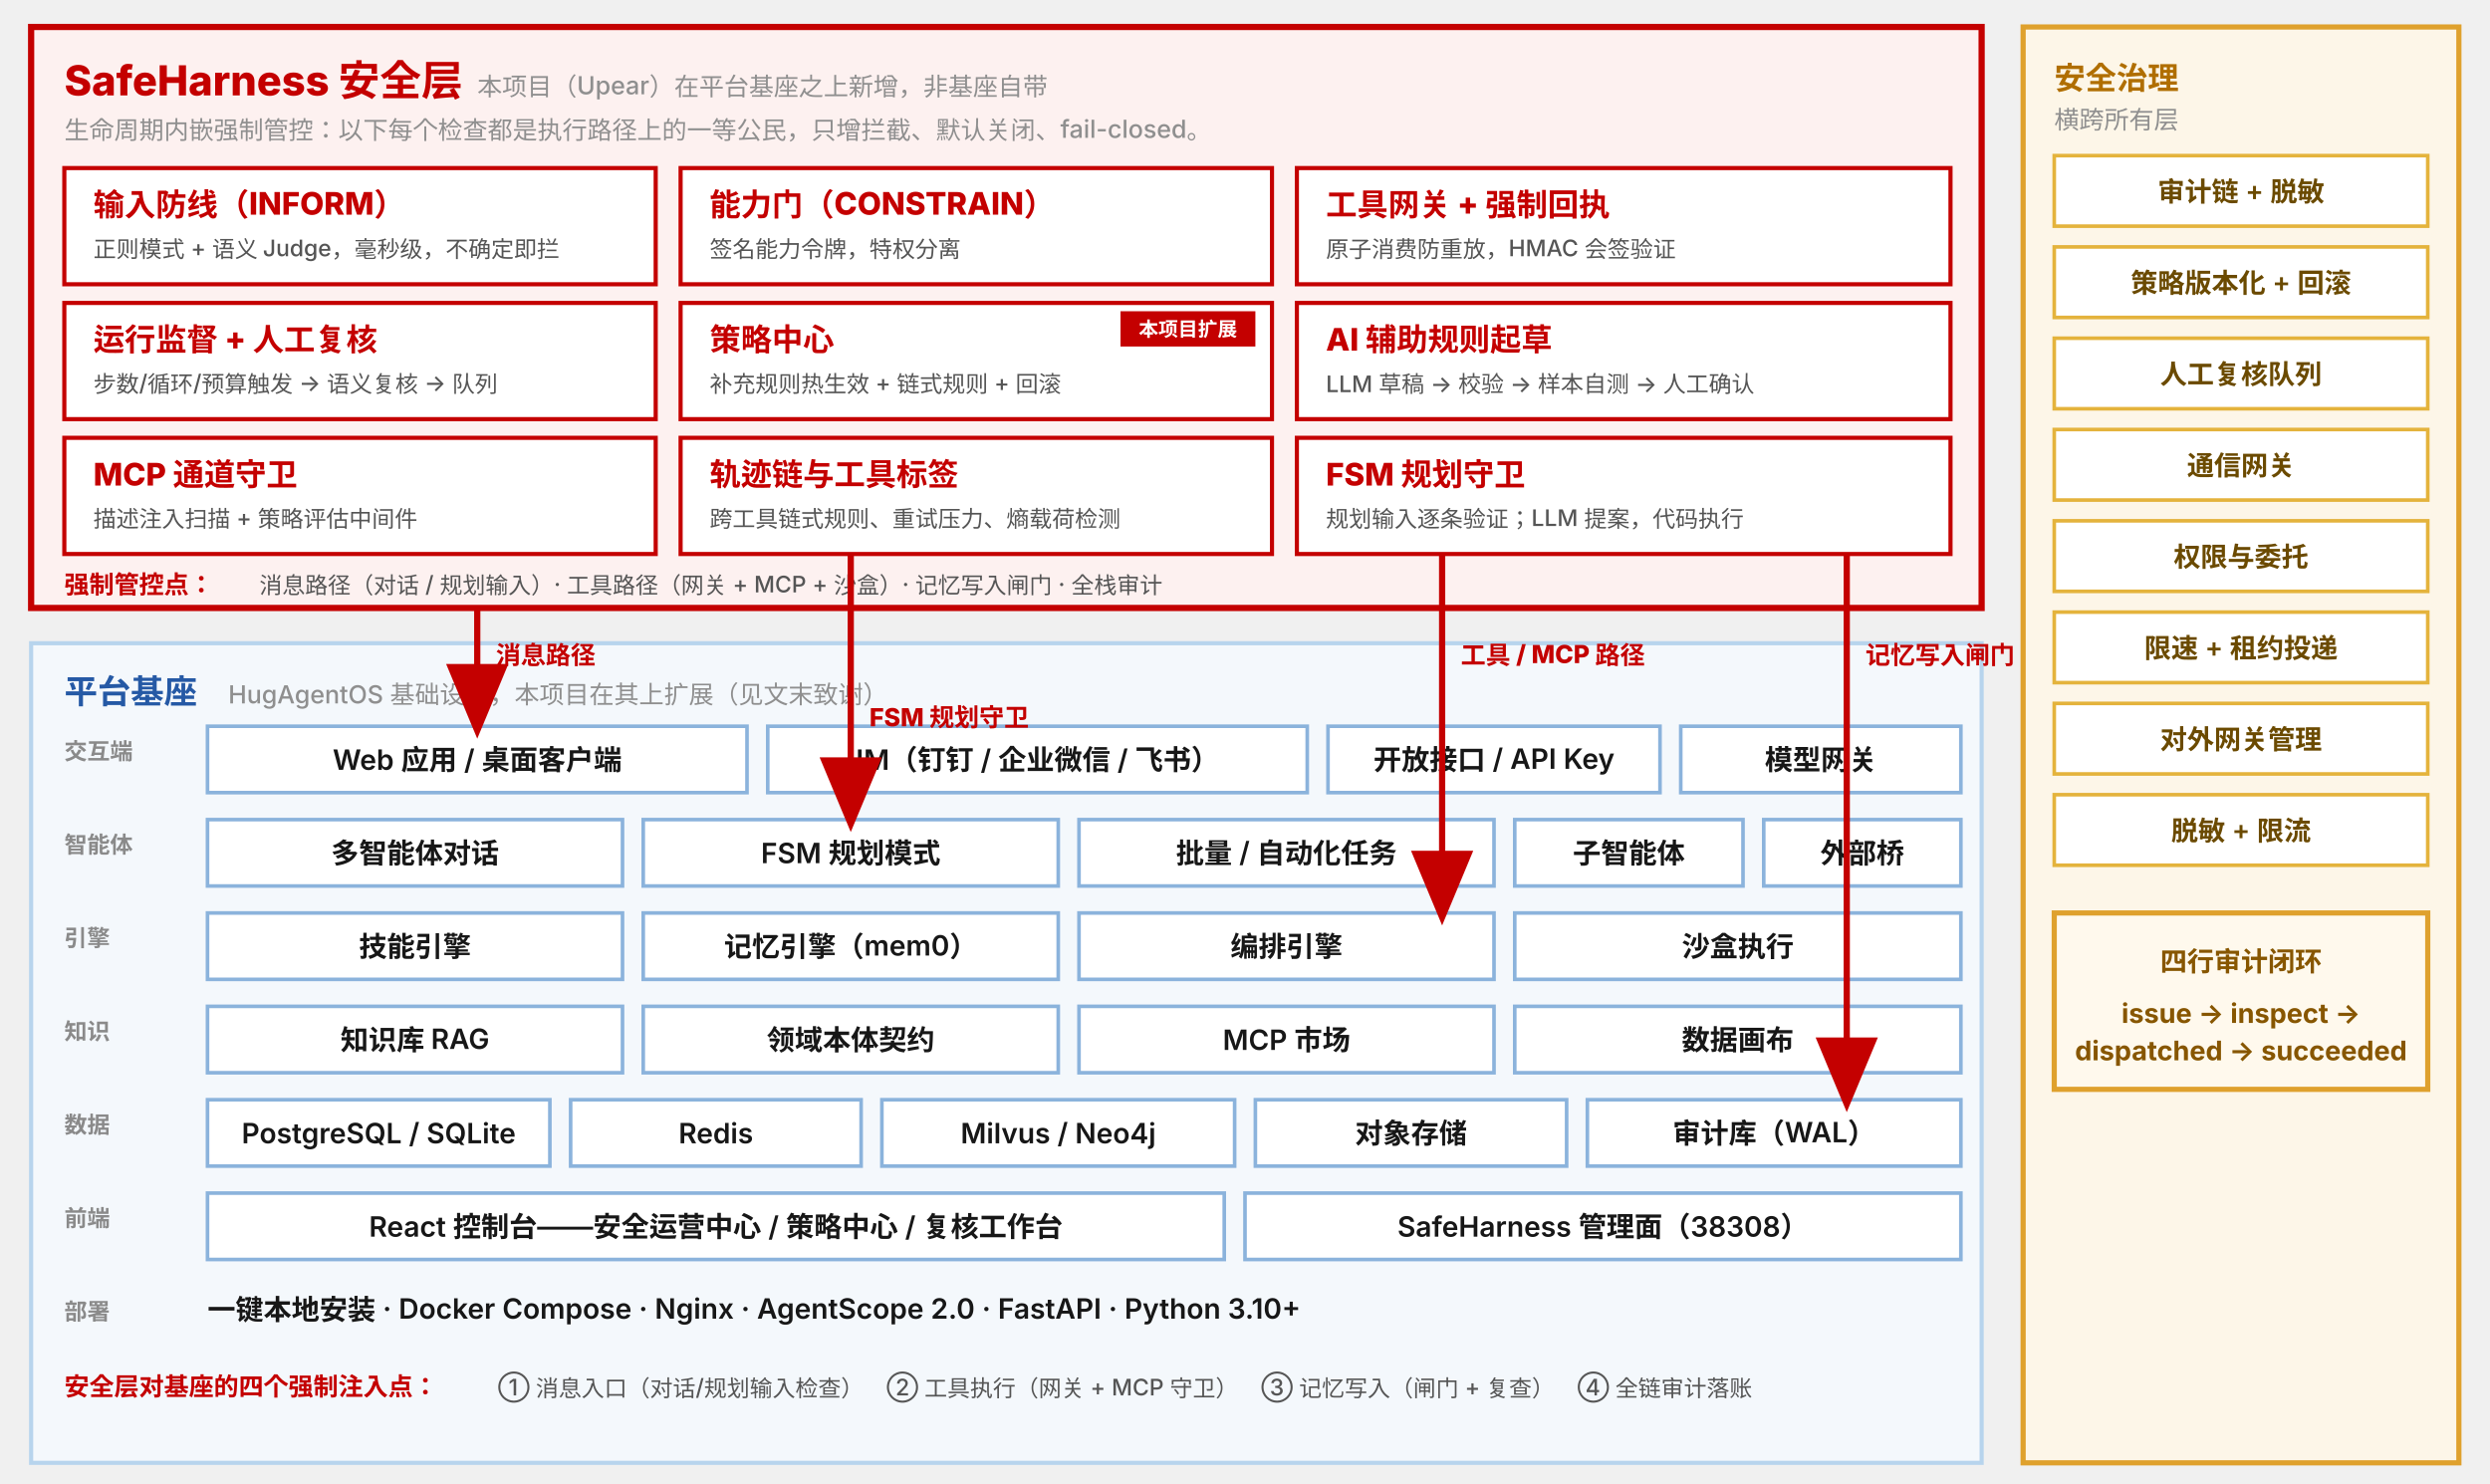
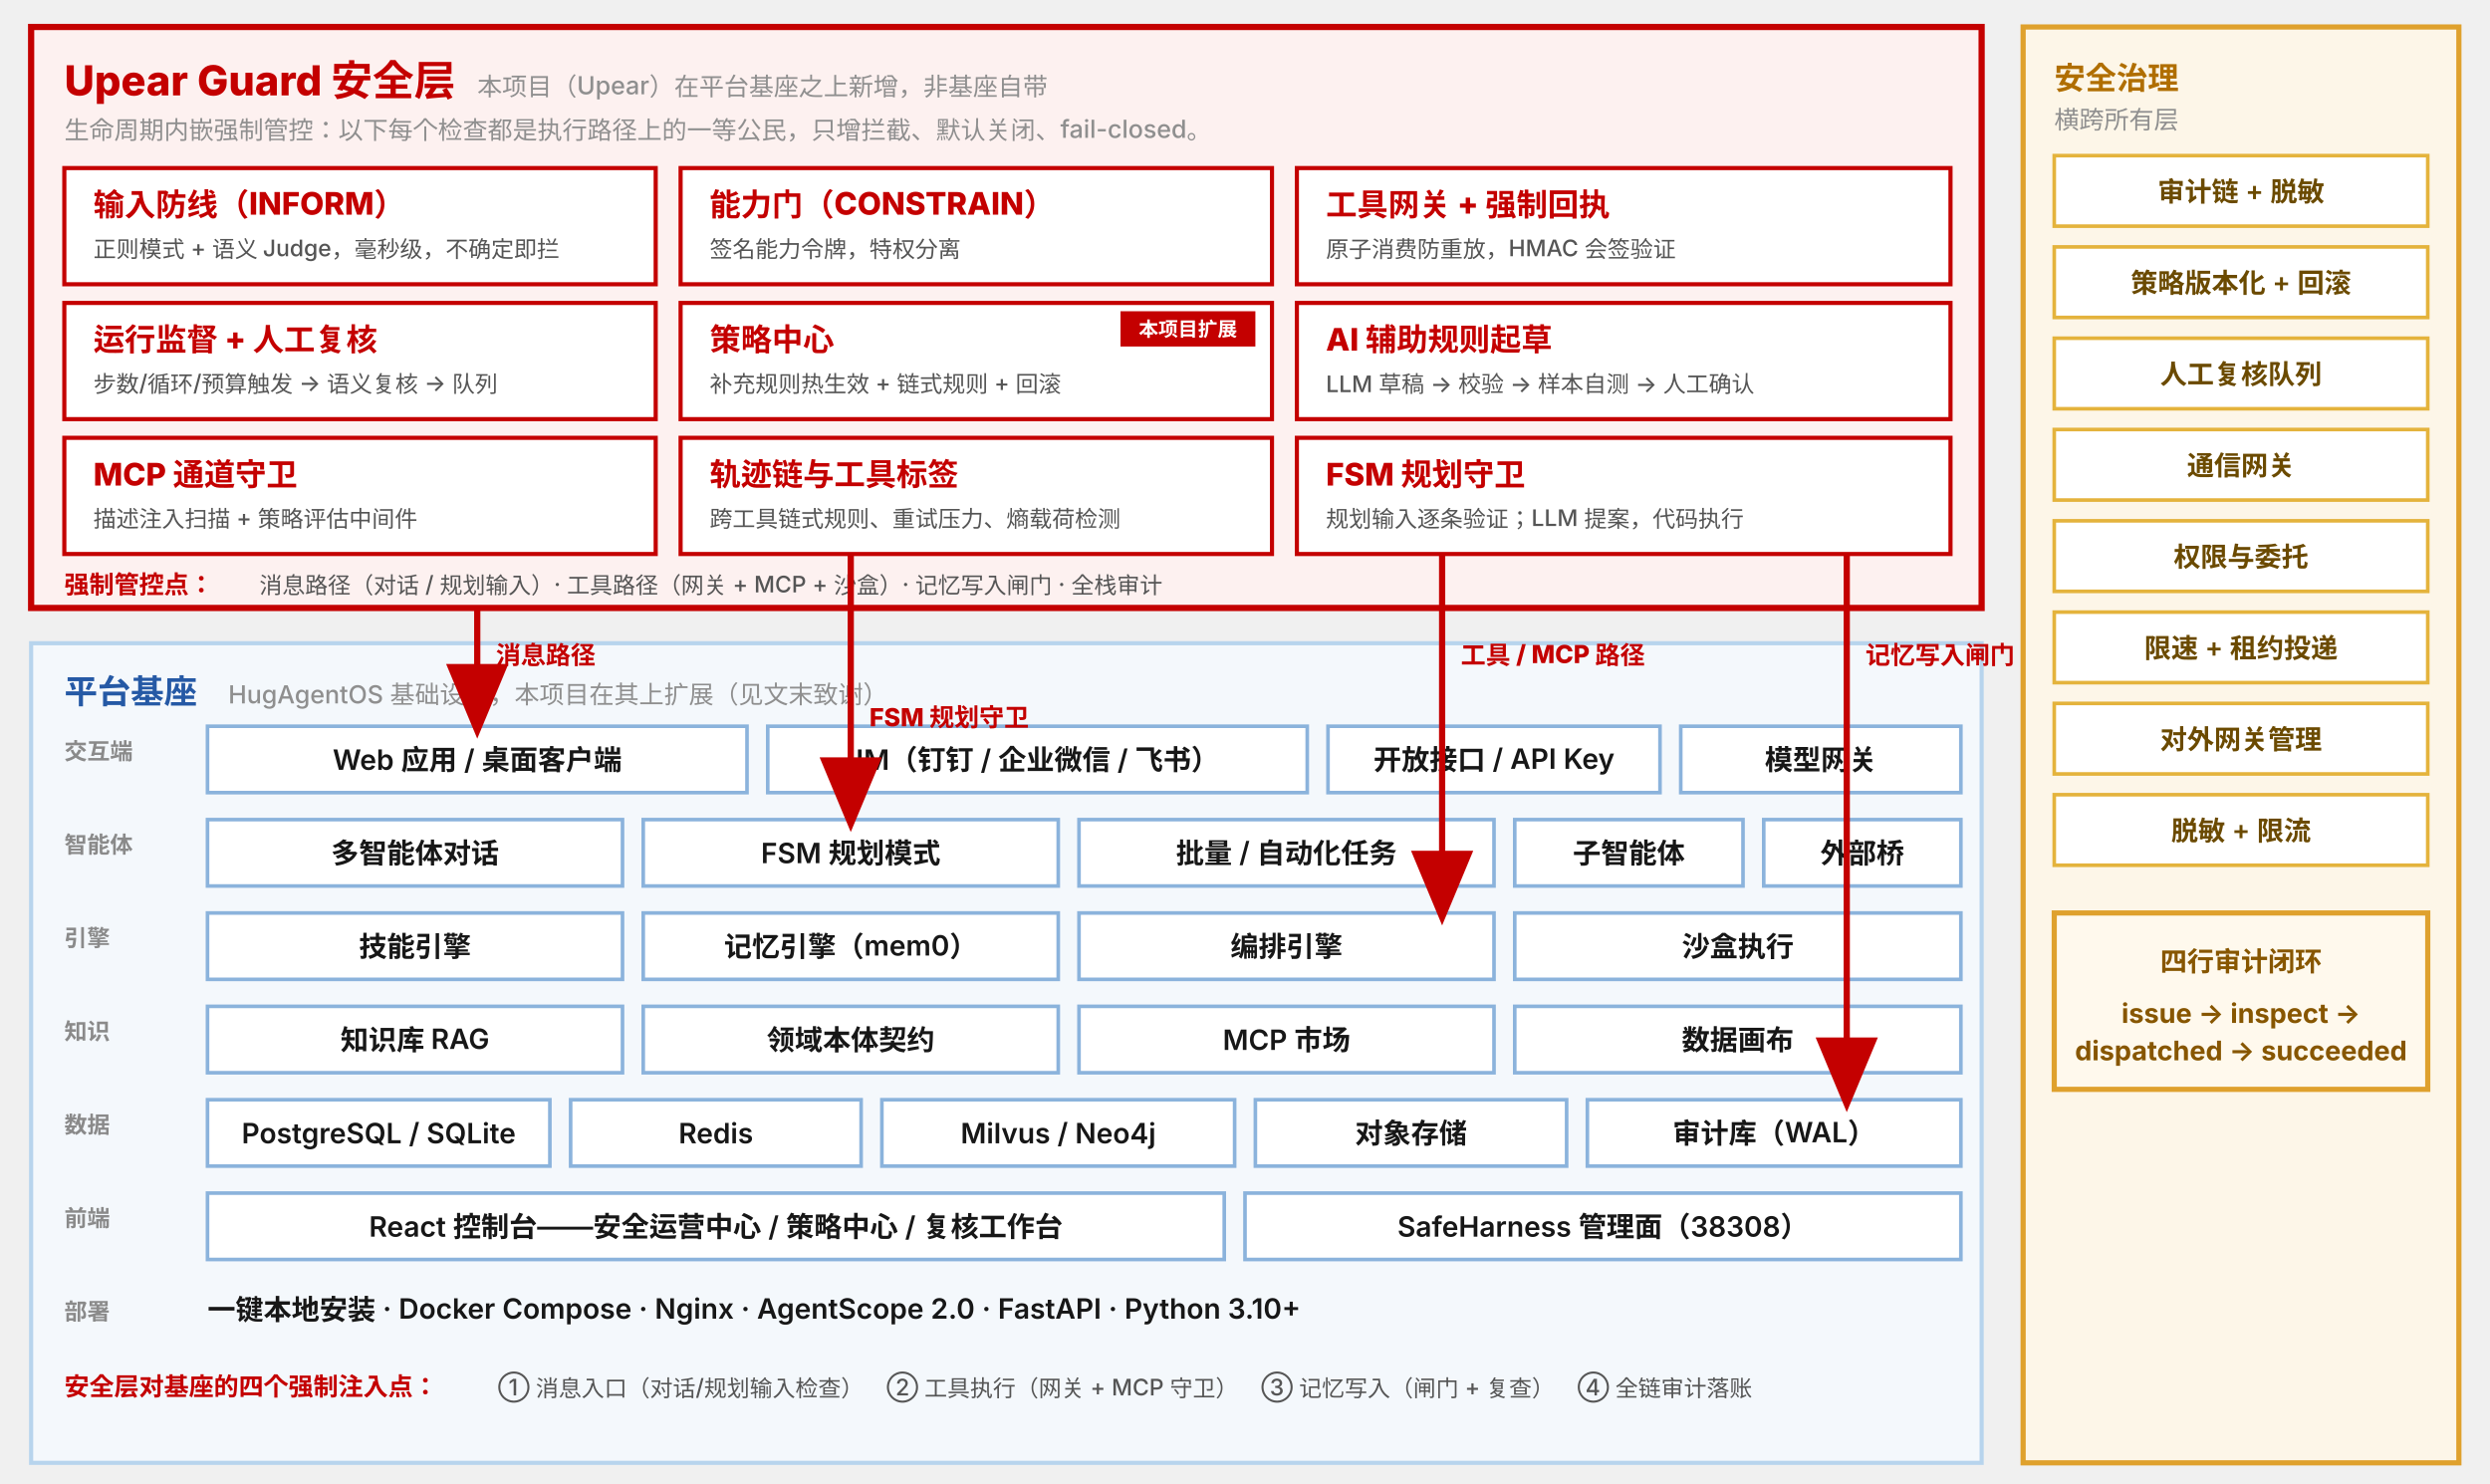
<svg xmlns="http://www.w3.org/2000/svg" viewBox="0 0 2400 1430" role="img" aria-labelledby="title desc">
  <defs>
    <style>
      text { font-family: "Microsoft YaHei", "PingFang SC", Inter, "Segoe UI", Arial, sans-serif; }
      .sec-bg { fill: #fdf1f0; stroke: #c40000; stroke-width: 6; }
      .sec-label { fill: #c40000; font-size: 40px; font-weight: 800; }
      .sec-sub { fill: #8f8f8f; font-size: 24px; font-weight: 500; }
      .sec-box { fill: #ffffff; stroke: #c40000; stroke-width: 4; }
      .sec-box-title { fill: #c40000; font-size: 30px; font-weight: 800; }
      .sec-box-sub { fill: #555; font-size: 22px; font-weight: 500; }
      .ext-badge { fill: #c40000; }
      .ext-badge-text { fill: #fff; font-size: 19px; font-weight: 700; }
      .base-bg { fill: #f4f8fc; stroke: #b7d4ed; stroke-width: 4; }
      .base-label { fill: #2559a5; font-size: 32px; font-weight: 700; }
      .base-box { fill: #fff; stroke: #8bb3dc; stroke-width: 3.5; }
      .base-text { fill: #171717; font-size: 27px; font-weight: 600; }
      .base-hint { fill: #8a8a8a; font-size: 22px; font-weight: 600; }
      .flow { stroke: #c40000; stroke-width: 6; fill: none; marker-end: url(#arrow-red); }
      .flow-label { fill: #c40000; font-size: 24px; font-weight: 800; }
      .ledger { fill: #fff9ed; stroke: #dfa12d; stroke-width: 5; }
      .ledger-text { fill: #875600; font-size: 26px; font-weight: 700; }
      .side-bg { fill: #fdf6e8; stroke: #dfa12d; stroke-width: 5; }
      .side-title { fill: #b06e00; font-size: 30px; font-weight: 800; }
      .side-item { fill: #fff; stroke: #e4b33c; stroke-width: 3.5; }
      .side-item-text { fill: #6b4a00; font-size: 26px; font-weight: 600; }
    </style>
    <marker id="arrow-red" markerWidth="12" markerHeight="10" refX="10" refY="5" orient="auto">
      <path d="M0,0 L12,5 L0,10 z" fill="#c40000" />
    </marker>
  </defs>
  <rect x="30" y="26" width="1880" height="560" class="sec-bg" />
-   <text x="62" y="92" class="sec-label">SafeHarness 安全层</text>
+   <text x="62" y="92" class="sec-label">Upear Guard 安全层</text>
  <text x="460" y="92" class="sec-sub">本项目（Upear）在平台基座之上新增，非基座自带</text>
  <text x="62" y="134" class="sec-sub">生命周期内嵌强制管控：以下每个检查都是执行路径上的一等公民，只增拦截、默认关闭、fail-closed。</text>
  <rect x="62" y="162" width="570" height="112" class="sec-box" />
  <text x="90" y="208" class="sec-box-title">输入防线（INFORM）</text>
  <text x="90" y="248" class="sec-box-sub">正则模式 + 语义 Judge，毫秒级，不确定即拦</text>
  <rect x="656" y="162" width="570" height="112" class="sec-box" />
  <text x="684" y="208" class="sec-box-title">能力门（CONSTRAIN）</text>
  <text x="684" y="248" class="sec-box-sub">签名能力令牌，特权分离</text>
  <rect x="1250" y="162" width="630" height="112" class="sec-box" />
  <text x="1278" y="208" class="sec-box-title">工具网关 + 强制回执</text>
  <text x="1278" y="248" class="sec-box-sub">原子消费防重放，HMAC 会签验证</text>
  <rect x="62" y="292" width="570" height="112" class="sec-box" />
  <text x="90" y="338" class="sec-box-title">运行监督 + 人工复核</text>
  <text x="90" y="378" class="sec-box-sub">步数/循环/预算触发 → 语义复核 → 队列</text>
  <rect x="656" y="292" width="570" height="112" class="sec-box" />
  <text x="684" y="338" class="sec-box-title">策略中心</text>
  <text x="684" y="378" class="sec-box-sub">补充规则热生效 + 链式规则 + 回滚</text>
  <rect x="1080" y="300" width="130" height="34" class="ext-badge" />
  <text x="1145" y="324" text-anchor="middle" class="ext-badge-text">本项目扩展</text>
  <rect x="1250" y="292" width="630" height="112" class="sec-box" />
  <text x="1278" y="338" class="sec-box-title">AI 辅助规则起草</text>
  <text x="1278" y="378" class="sec-box-sub">LLM 草稿 → 校验 → 样本自测 → 人工确认</text>
  <rect x="62" y="422" width="570" height="112" class="sec-box" />
  <text x="90" y="468" class="sec-box-title">MCP 通道守卫</text>
  <text x="90" y="508" class="sec-box-sub">描述注入扫描 + 策略评估中间件</text>
  <rect x="656" y="422" width="570" height="112" class="sec-box" />
  <text x="684" y="468" class="sec-box-title">轨迹链与工具标签</text>
  <text x="684" y="508" class="sec-box-sub">跨工具链式规则、重试压力、熵载荷检测</text>
  <rect x="1250" y="422" width="630" height="112" class="sec-box" />
  <text x="1278" y="468" class="sec-box-title">FSM 规划守卫</text>
  <text x="1278" y="508" class="sec-box-sub">规划输入逐条验证；LLM 提案，代码执行</text>
  <text x="62" y="572" class="flow-label">强制管控点：</text>
  <text x="250" y="572" class="sec-box-sub">消息路径（对话 / 规划输入）· 工具路径（网关 + MCP + 沙盒）· 记忆写入闸门 · 全栈审计</text>
  <rect x="30" y="620" width="1880" height="790" class="base-bg" />
  <text x="62" y="678" class="base-label">平台基座</text>
  <text x="220" y="678" class="sec-sub">HugAgentOS 基础设施，本项目在其上扩展（见文末致谢）</text>
  <text x="62" y="732" class="base-hint">交互端</text>
  <rect x="200" y="700" width="520" height="64" class="base-box" />
  <text x="460" y="742" text-anchor="middle" class="base-text">Web 应用 / 桌面客户端</text>
  <rect x="740" y="700" width="520" height="64" class="base-box" />
  <text x="1000" y="742" text-anchor="middle" class="base-text">IM（钉钉 / 企业微信 / 飞书）</text>
  <rect x="1280" y="700" width="320" height="64" class="base-box" />
  <text x="1440" y="742" text-anchor="middle" class="base-text">开放接口 / API Key</text>
  <rect x="1620" y="700" width="270" height="64" class="base-box" />
  <text x="1755" y="742" text-anchor="middle" class="base-text">模型网关</text>
  <text x="62" y="822" class="base-hint">智能体</text>
  <rect x="200" y="790" width="400" height="64" class="base-box" />
  <text x="400" y="832" text-anchor="middle" class="base-text">多智能体对话</text>
  <rect x="620" y="790" width="400" height="64" class="base-box" />
  <text x="820" y="832" text-anchor="middle" class="base-text">FSM 规划模式</text>
  <rect x="1040" y="790" width="400" height="64" class="base-box" />
  <text x="1240" y="832" text-anchor="middle" class="base-text">批量 / 自动化任务</text>
  <rect x="1460" y="790" width="220" height="64" class="base-box" />
  <text x="1570" y="832" text-anchor="middle" class="base-text">子智能体</text>
  <rect x="1700" y="790" width="190" height="64" class="base-box" />
  <text x="1795" y="832" text-anchor="middle" class="base-text">外部桥</text>
  <text x="62" y="912" class="base-hint">引擎</text>
  <rect x="200" y="880" width="400" height="64" class="base-box" />
  <text x="400" y="922" text-anchor="middle" class="base-text">技能引擎</text>
  <rect x="620" y="880" width="400" height="64" class="base-box" />
  <text x="820" y="922" text-anchor="middle" class="base-text">记忆引擎（mem0）</text>
  <rect x="1040" y="880" width="400" height="64" class="base-box" />
  <text x="1240" y="922" text-anchor="middle" class="base-text">编排引擎</text>
  <rect x="1460" y="880" width="430" height="64" class="base-box" />
  <text x="1675" y="922" text-anchor="middle" class="base-text">沙盒执行</text>
  <text x="62" y="1002" class="base-hint">知识</text>
  <rect x="200" y="970" width="400" height="64" class="base-box" />
  <text x="400" y="1012" text-anchor="middle" class="base-text">知识库 RAG</text>
  <rect x="620" y="970" width="400" height="64" class="base-box" />
  <text x="820" y="1012" text-anchor="middle" class="base-text">领域本体契约</text>
  <rect x="1040" y="970" width="400" height="64" class="base-box" />
  <text x="1240" y="1012" text-anchor="middle" class="base-text">MCP 市场</text>
  <rect x="1460" y="970" width="430" height="64" class="base-box" />
  <text x="1675" y="1012" text-anchor="middle" class="base-text">数据画布</text>
  <text x="62" y="1092" class="base-hint">数据</text>
  <rect x="200" y="1060" width="330" height="64" class="base-box" />
  <text x="365" y="1102" text-anchor="middle" class="base-text">PostgreSQL / SQLite</text>
  <rect x="550" y="1060" width="280" height="64" class="base-box" />
  <text x="690" y="1102" text-anchor="middle" class="base-text">Redis</text>
  <rect x="850" y="1060" width="340" height="64" class="base-box" />
  <text x="1020" y="1102" text-anchor="middle" class="base-text">Milvus / Neo4j</text>
  <rect x="1210" y="1060" width="300" height="64" class="base-box" />
  <text x="1360" y="1102" text-anchor="middle" class="base-text">对象存储</text>
  <rect x="1530" y="1060" width="360" height="64" class="base-box" />
  <text x="1710" y="1102" text-anchor="middle" class="base-text">审计库（WAL）</text>
  <text x="62" y="1182" class="base-hint">前端</text>
  <rect x="200" y="1150" width="980" height="64" class="base-box" />
  <text x="690" y="1192" text-anchor="middle" class="base-text">React 控制台——安全运营中心 / 策略中心 / 复核工作台</text>
  <rect x="1200" y="1150" width="690" height="64" class="base-box" />
  <text x="1545" y="1192" text-anchor="middle" class="base-text">SafeHarness 管理面（38308）</text>
  <text x="62" y="1272" class="base-hint">部署</text>
  <text x="200" y="1272" class="base-text">一键本地安装 · Docker Compose · Nginx · AgentScope 2.0 · FastAPI · Python 3.10+</text>
  <text x="62" y="1345" class="flow-label">安全层对基座的四个强制注入点：</text>
  <text x="480" y="1345" class="sec-box-sub">① 消息入口（对话/规划输入检查）　② 工具执行（网关 + MCP 守卫）　③ 记忆写入（闸门 + 复查）　④ 全链审计落账</text>
  <rect x="1950" y="26" width="420" height="1384" class="side-bg" />
  <text x="1980" y="86" class="side-title">安全治理</text>
  <text x="1980" y="124" class="sec-sub">横跨所有层</text>
  <rect x="1980" y="150" width="360" height="68" class="side-item" />
  <text x="2160" y="194" text-anchor="middle" class="side-item-text">审计链 + 脱敏</text>
  <rect x="1980" y="238" width="360" height="68" class="side-item" />
  <text x="2160" y="282" text-anchor="middle" class="side-item-text">策略版本化 + 回滚</text>
  <rect x="1980" y="326" width="360" height="68" class="side-item" />
  <text x="2160" y="370" text-anchor="middle" class="side-item-text">人工复核队列</text>
  <rect x="1980" y="414" width="360" height="68" class="side-item" />
  <text x="2160" y="458" text-anchor="middle" class="side-item-text">通信网关</text>
  <rect x="1980" y="502" width="360" height="68" class="side-item" />
  <text x="2160" y="546" text-anchor="middle" class="side-item-text">权限与委托</text>
  <rect x="1980" y="590" width="360" height="68" class="side-item" />
  <text x="2160" y="634" text-anchor="middle" class="side-item-text">限速 + 租约投递</text>
  <rect x="1980" y="678" width="360" height="68" class="side-item" />
  <text x="2160" y="722" text-anchor="middle" class="side-item-text">对外网关管理</text>
  <rect x="1980" y="766" width="360" height="68" class="side-item" />
  <text x="2160" y="810" text-anchor="middle" class="side-item-text">脱敏 + 限流</text>
  <rect x="1980" y="880" width="360" height="170" class="ledger" />
  <text x="2160" y="936" text-anchor="middle" class="ledger-text">四行审计闭环</text>
  <text x="2160" y="986" text-anchor="middle" class="ledger-text">issue → inspect →</text>
  <text x="2160" y="1022" text-anchor="middle" class="ledger-text">dispatched → succeeded</text>
  <path d="M 460 586 L 460 700" class="flow" />
  <path d="M 820 534 L 820 790" class="flow" />
  <path d="M 1390 534 L 1390 880" class="flow" />
  <text x="1408" y="640" class="flow-label">工具 / MCP 路径</text>
  <text x="478" y="640" class="flow-label">消息路径</text>
  <text x="838" y="700" class="flow-label">FSM 规划守卫</text>
  <path d="M 1780 534 L 1780 1060" class="flow" />
  <text x="1798" y="640" class="flow-label">记忆写入闸门</text>
</svg>
